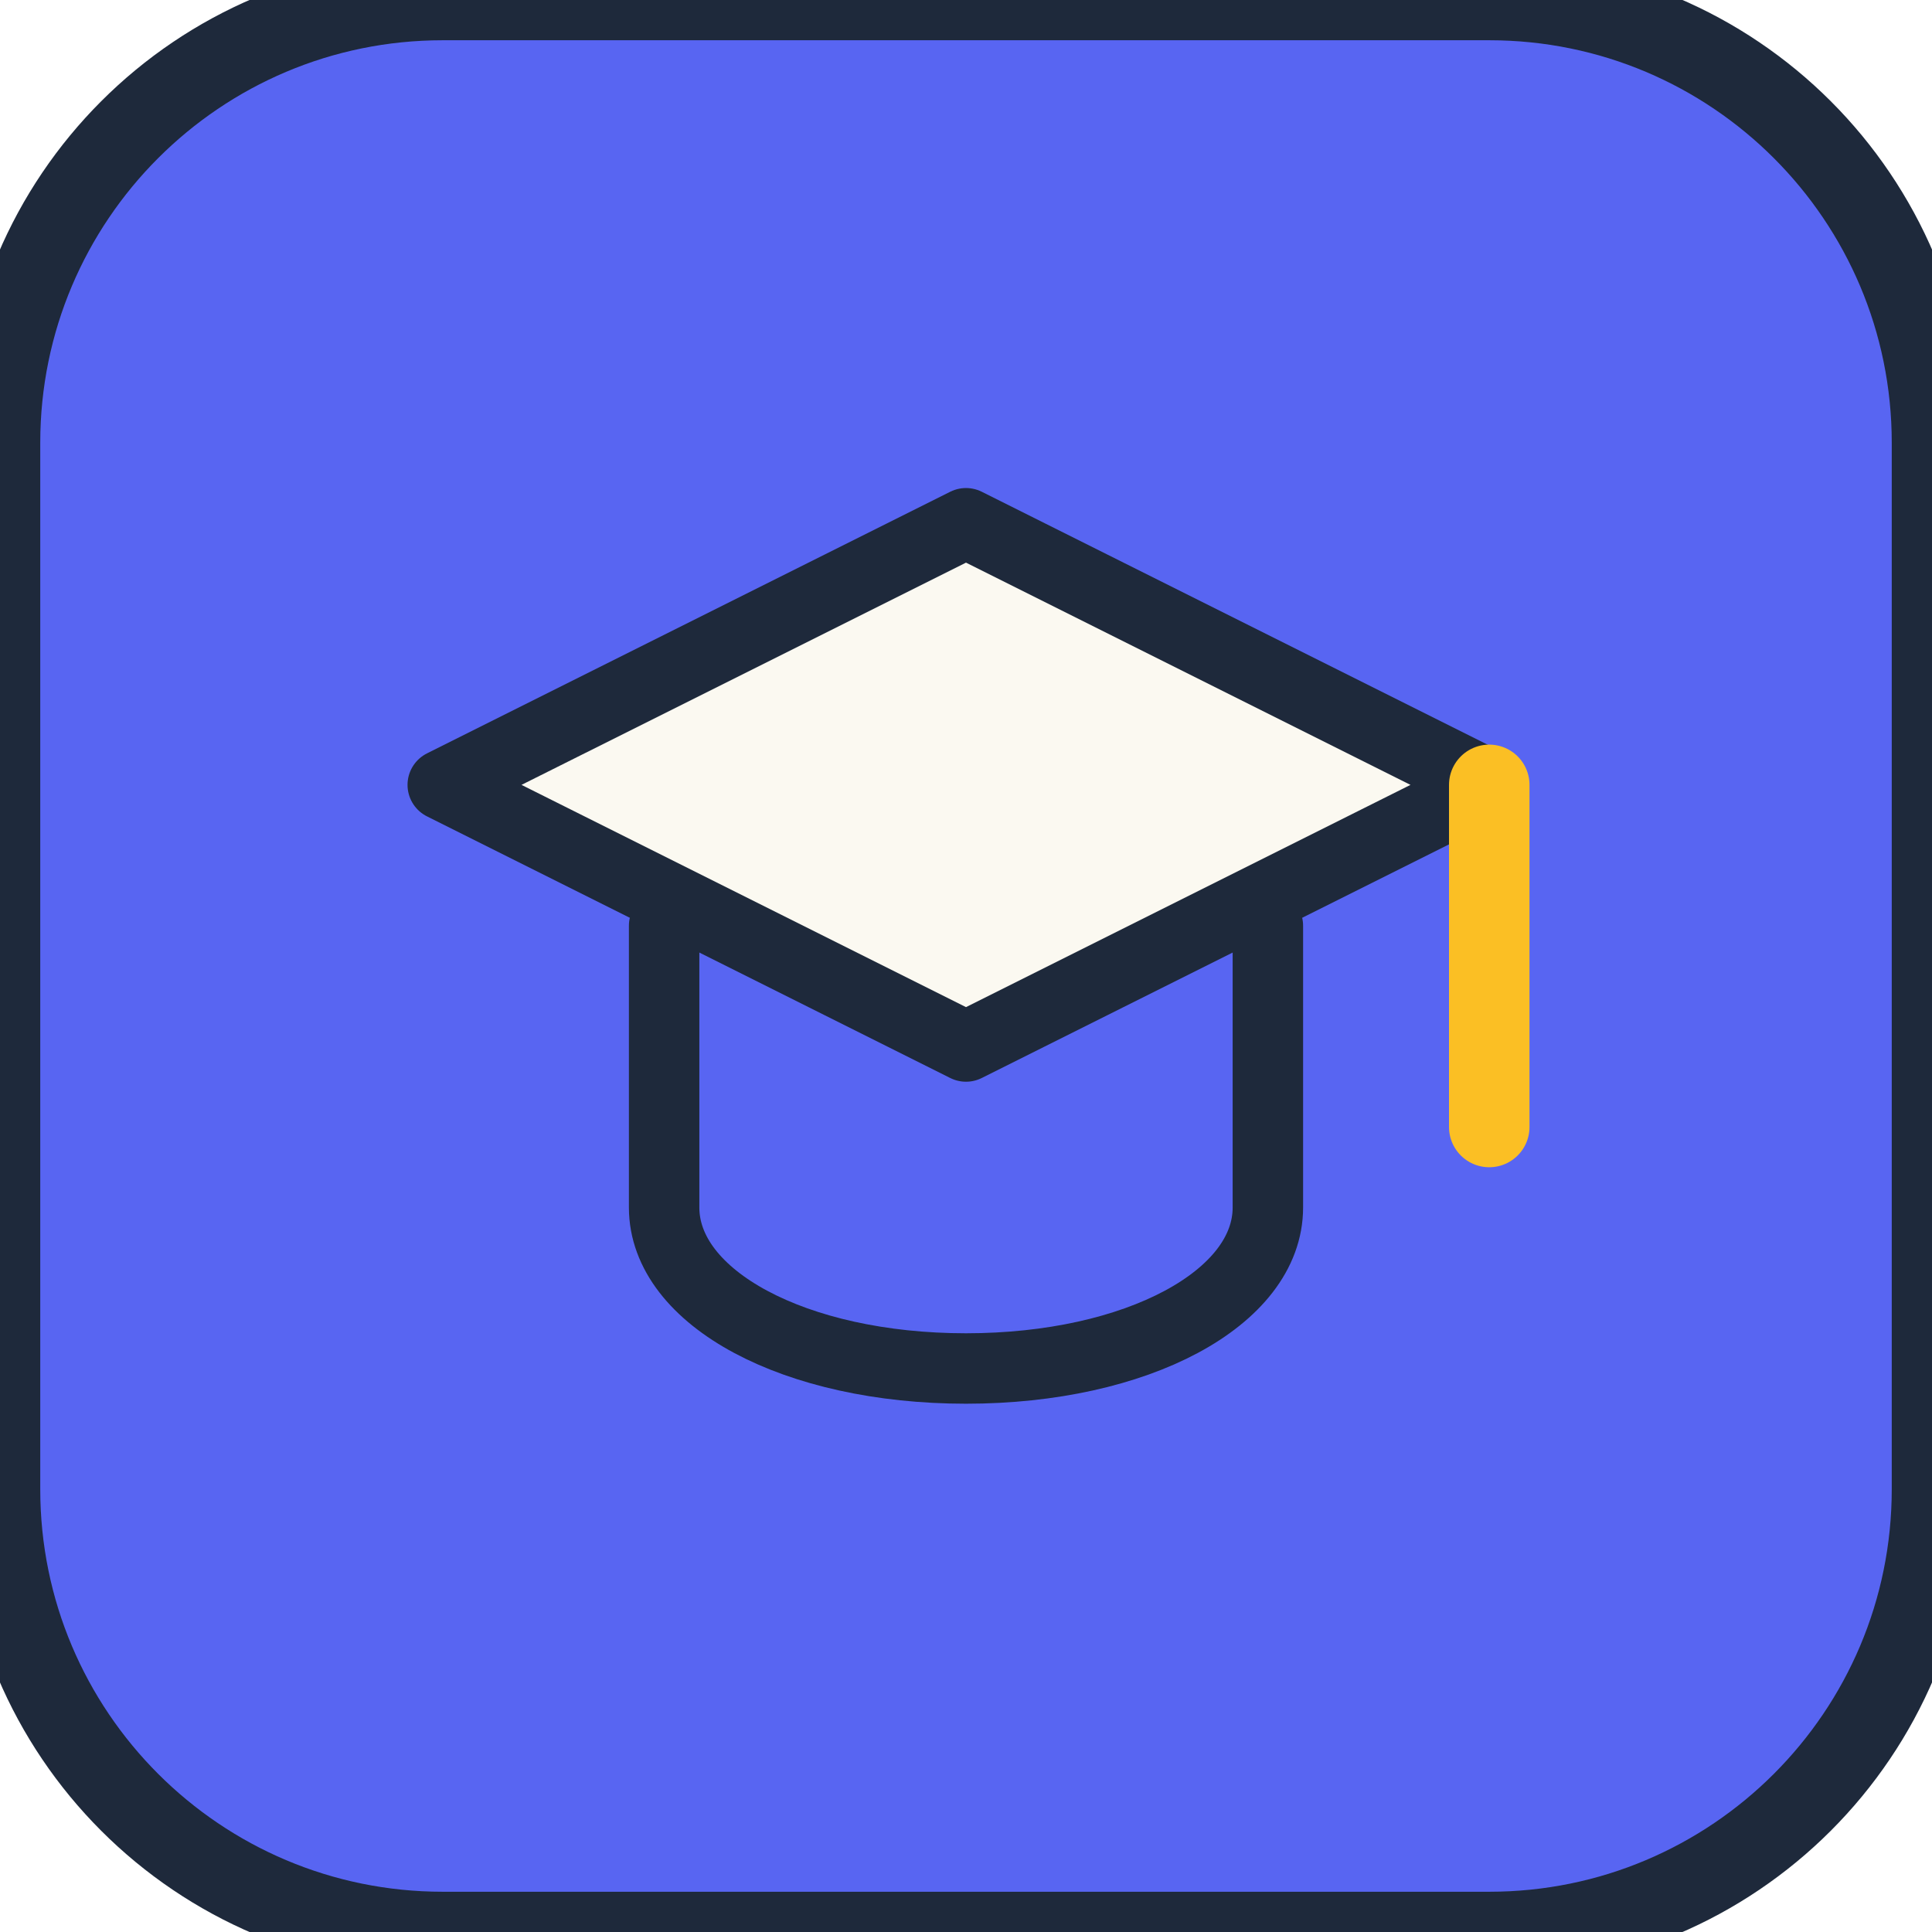
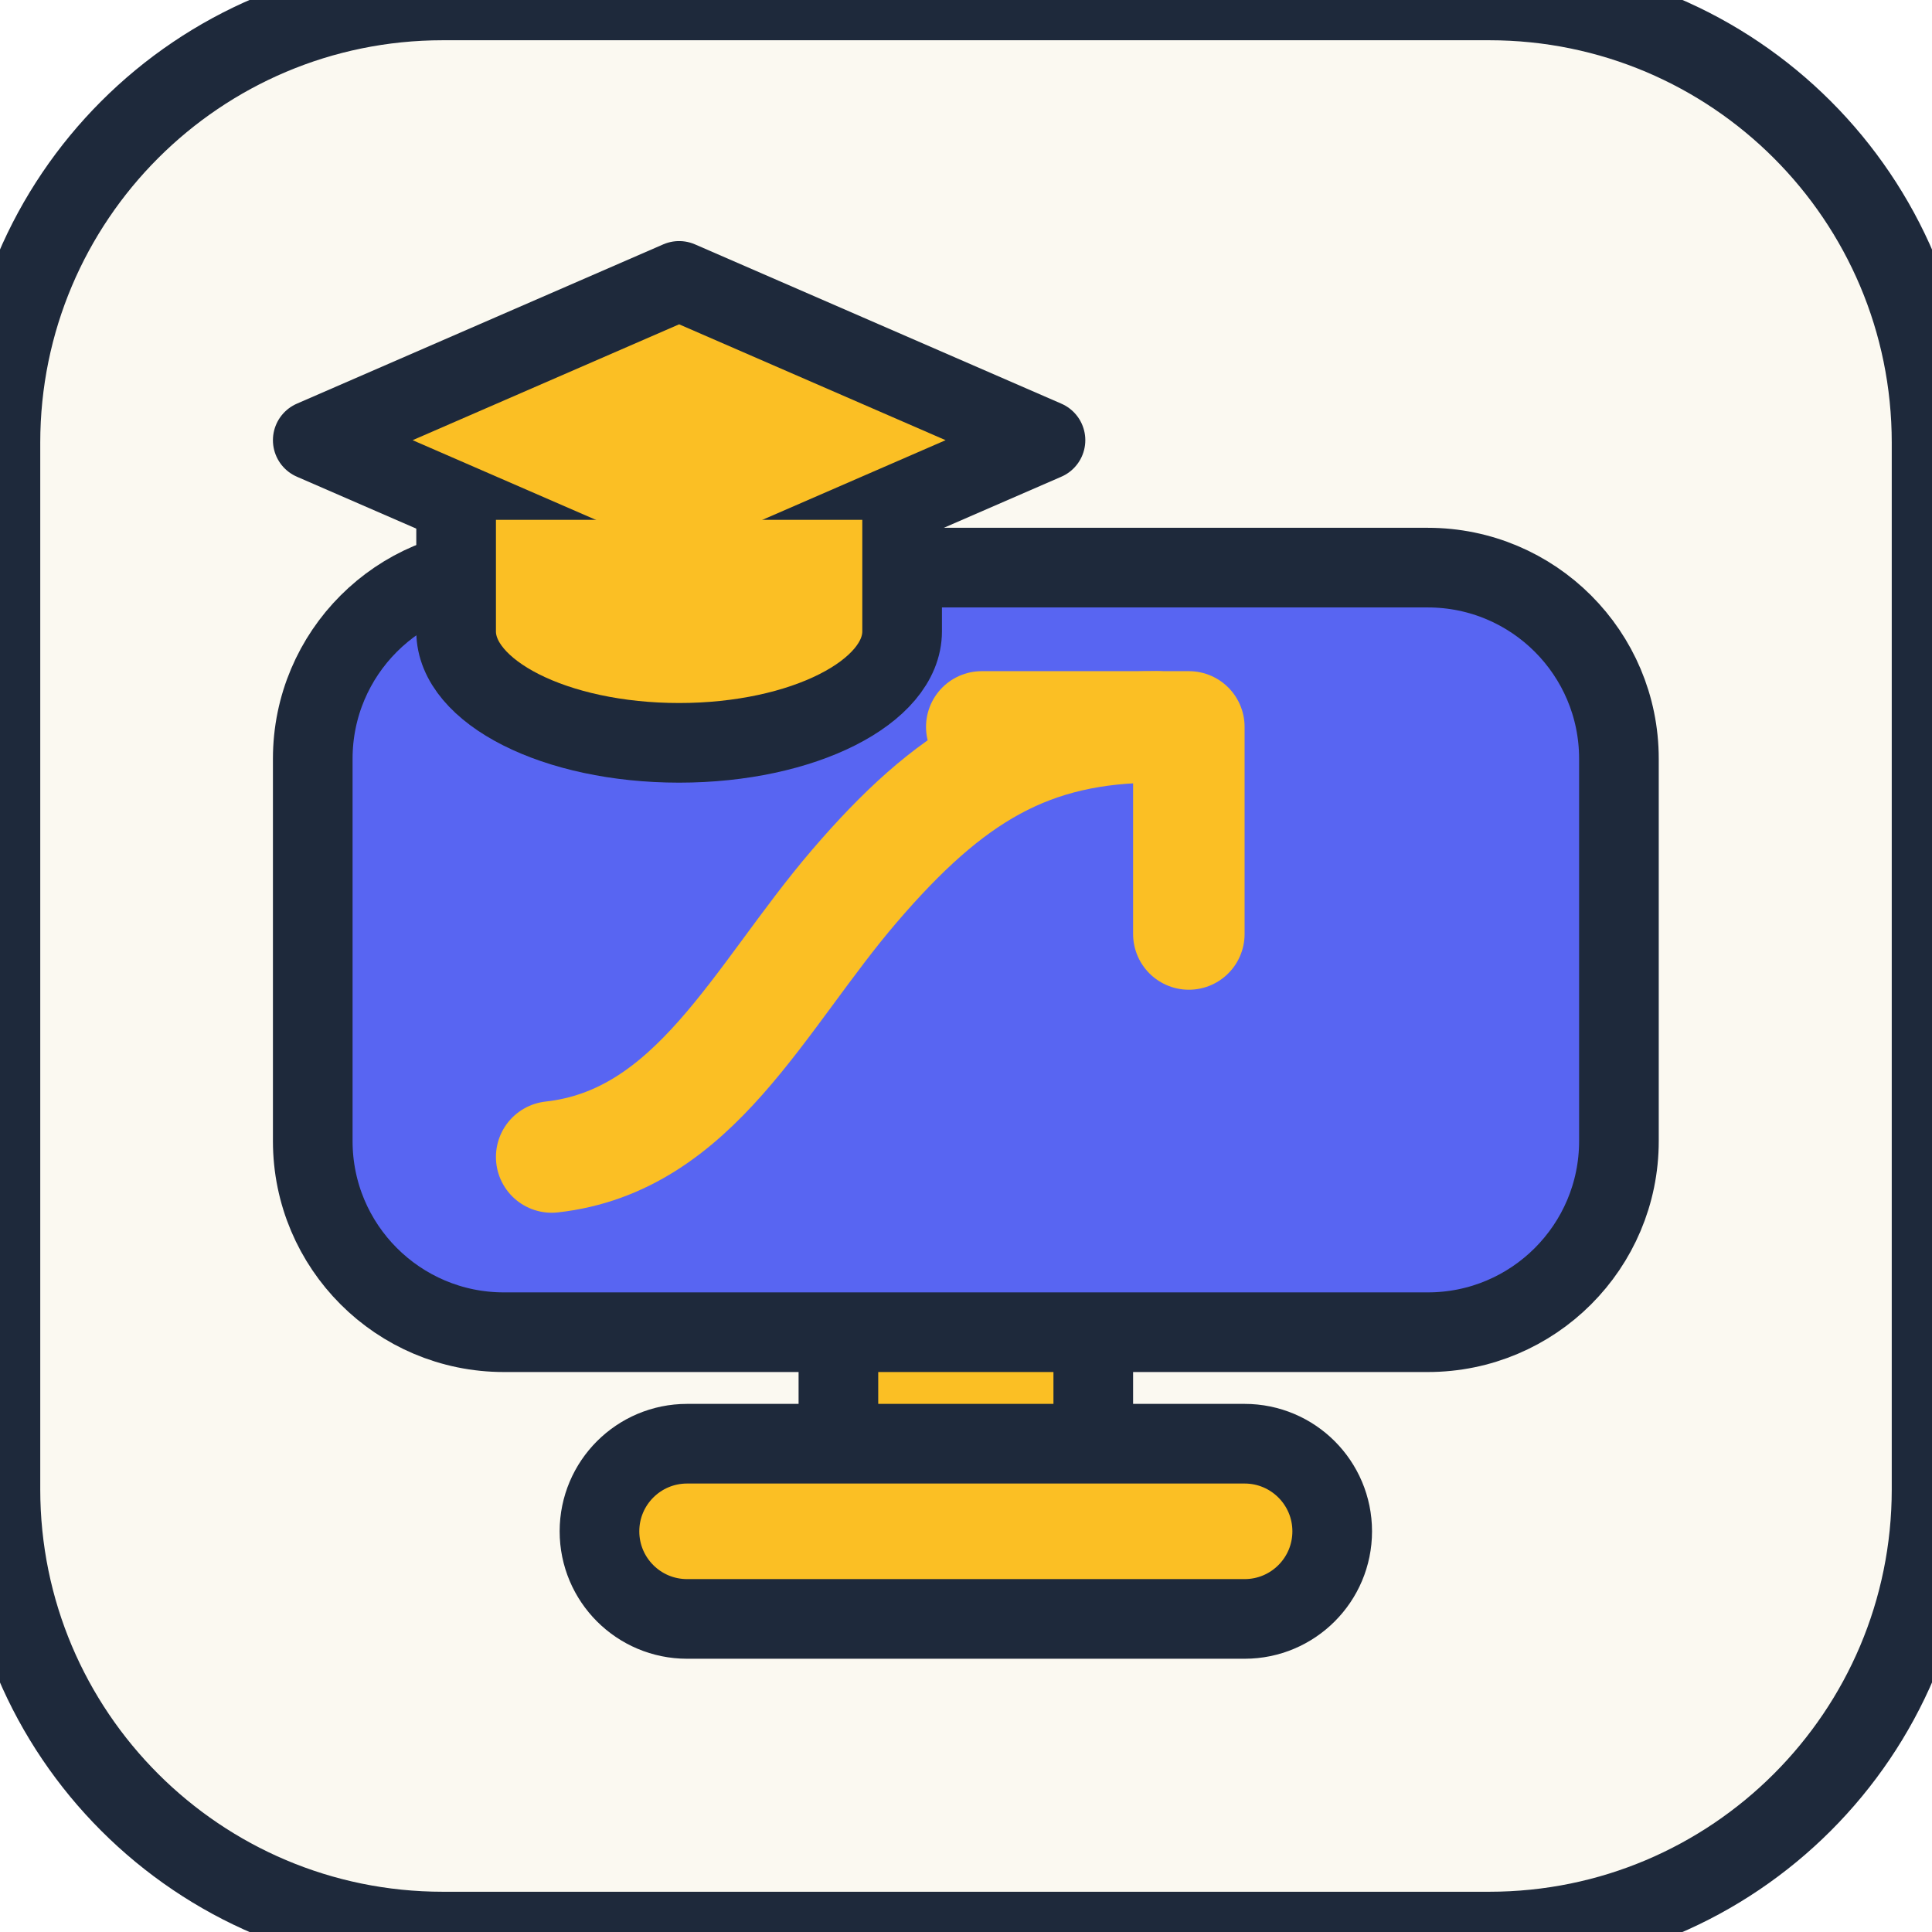
<svg xmlns="http://www.w3.org/2000/svg" viewBox="0 0 192 192" width="192" height="192" role="img" aria-label="EduFlow">
-   <rect width="192" height="192" rx="44" fill="#5865f2" stroke="#1e293b" stroke-width="8" />
-   <path d="M96 52 44 78l52 26 52-26z" fill="#fbf9f1" stroke="#1e293b" stroke-width="7" stroke-linejoin="round" />
-   <path d="M66 92v28c0 9 13 16 30 16s30-7 30-16V92" fill="none" stroke="#1e293b" stroke-width="7" stroke-linecap="round" stroke-linejoin="round" />
-   <path d="M148 78v34" fill="none" stroke="#fbbf24" stroke-width="8" stroke-linecap="round" />
+   <rect width="192" height="192" rx="44" fill="#fbf9f1" stroke="#1e293b" stroke-width="8" />
+   <g transform="translate(20 20) scale(3.166)" fill="none" stroke-width="2.5">
+     <path d="M20 34h8v6h-8z" fill="#fbbf24" stroke="#1e293b" stroke-linejoin="round" />
+     <rect x="12.5" y="39" width="23" height="5.5" rx="2.75" fill="#fbbf24" stroke="#1e293b" />
+     <rect x="3.5" y="11.5" width="41" height="24" rx="6" fill="#5865f2" stroke="#1e293b" />
+     <path d="M11 30c4.5-.5 6.5-5 9.5-8.5S26 16.5 30 16.5" stroke="#fbbf24" stroke-width="3.5" stroke-linecap="round" />
+     <path d="M24.5 16.5H31v6.5" stroke="#fbbf24" stroke-width="3.5" stroke-linecap="round" stroke-linejoin="round" />
+     <path d="M15 2.5 3.5 7.5 15 12.5l11.5-5z" fill="#fbbf24" stroke="#1e293b" stroke-linejoin="round" />
+     <path d="M8 10v3.5c0 1.9 3.1 3.5 7 3.5s7-1.6 7-3.5V10" fill="#fbbf24" stroke="#1e293b" stroke-linecap="round" stroke-linejoin="round" />
+   </g>
</svg>
